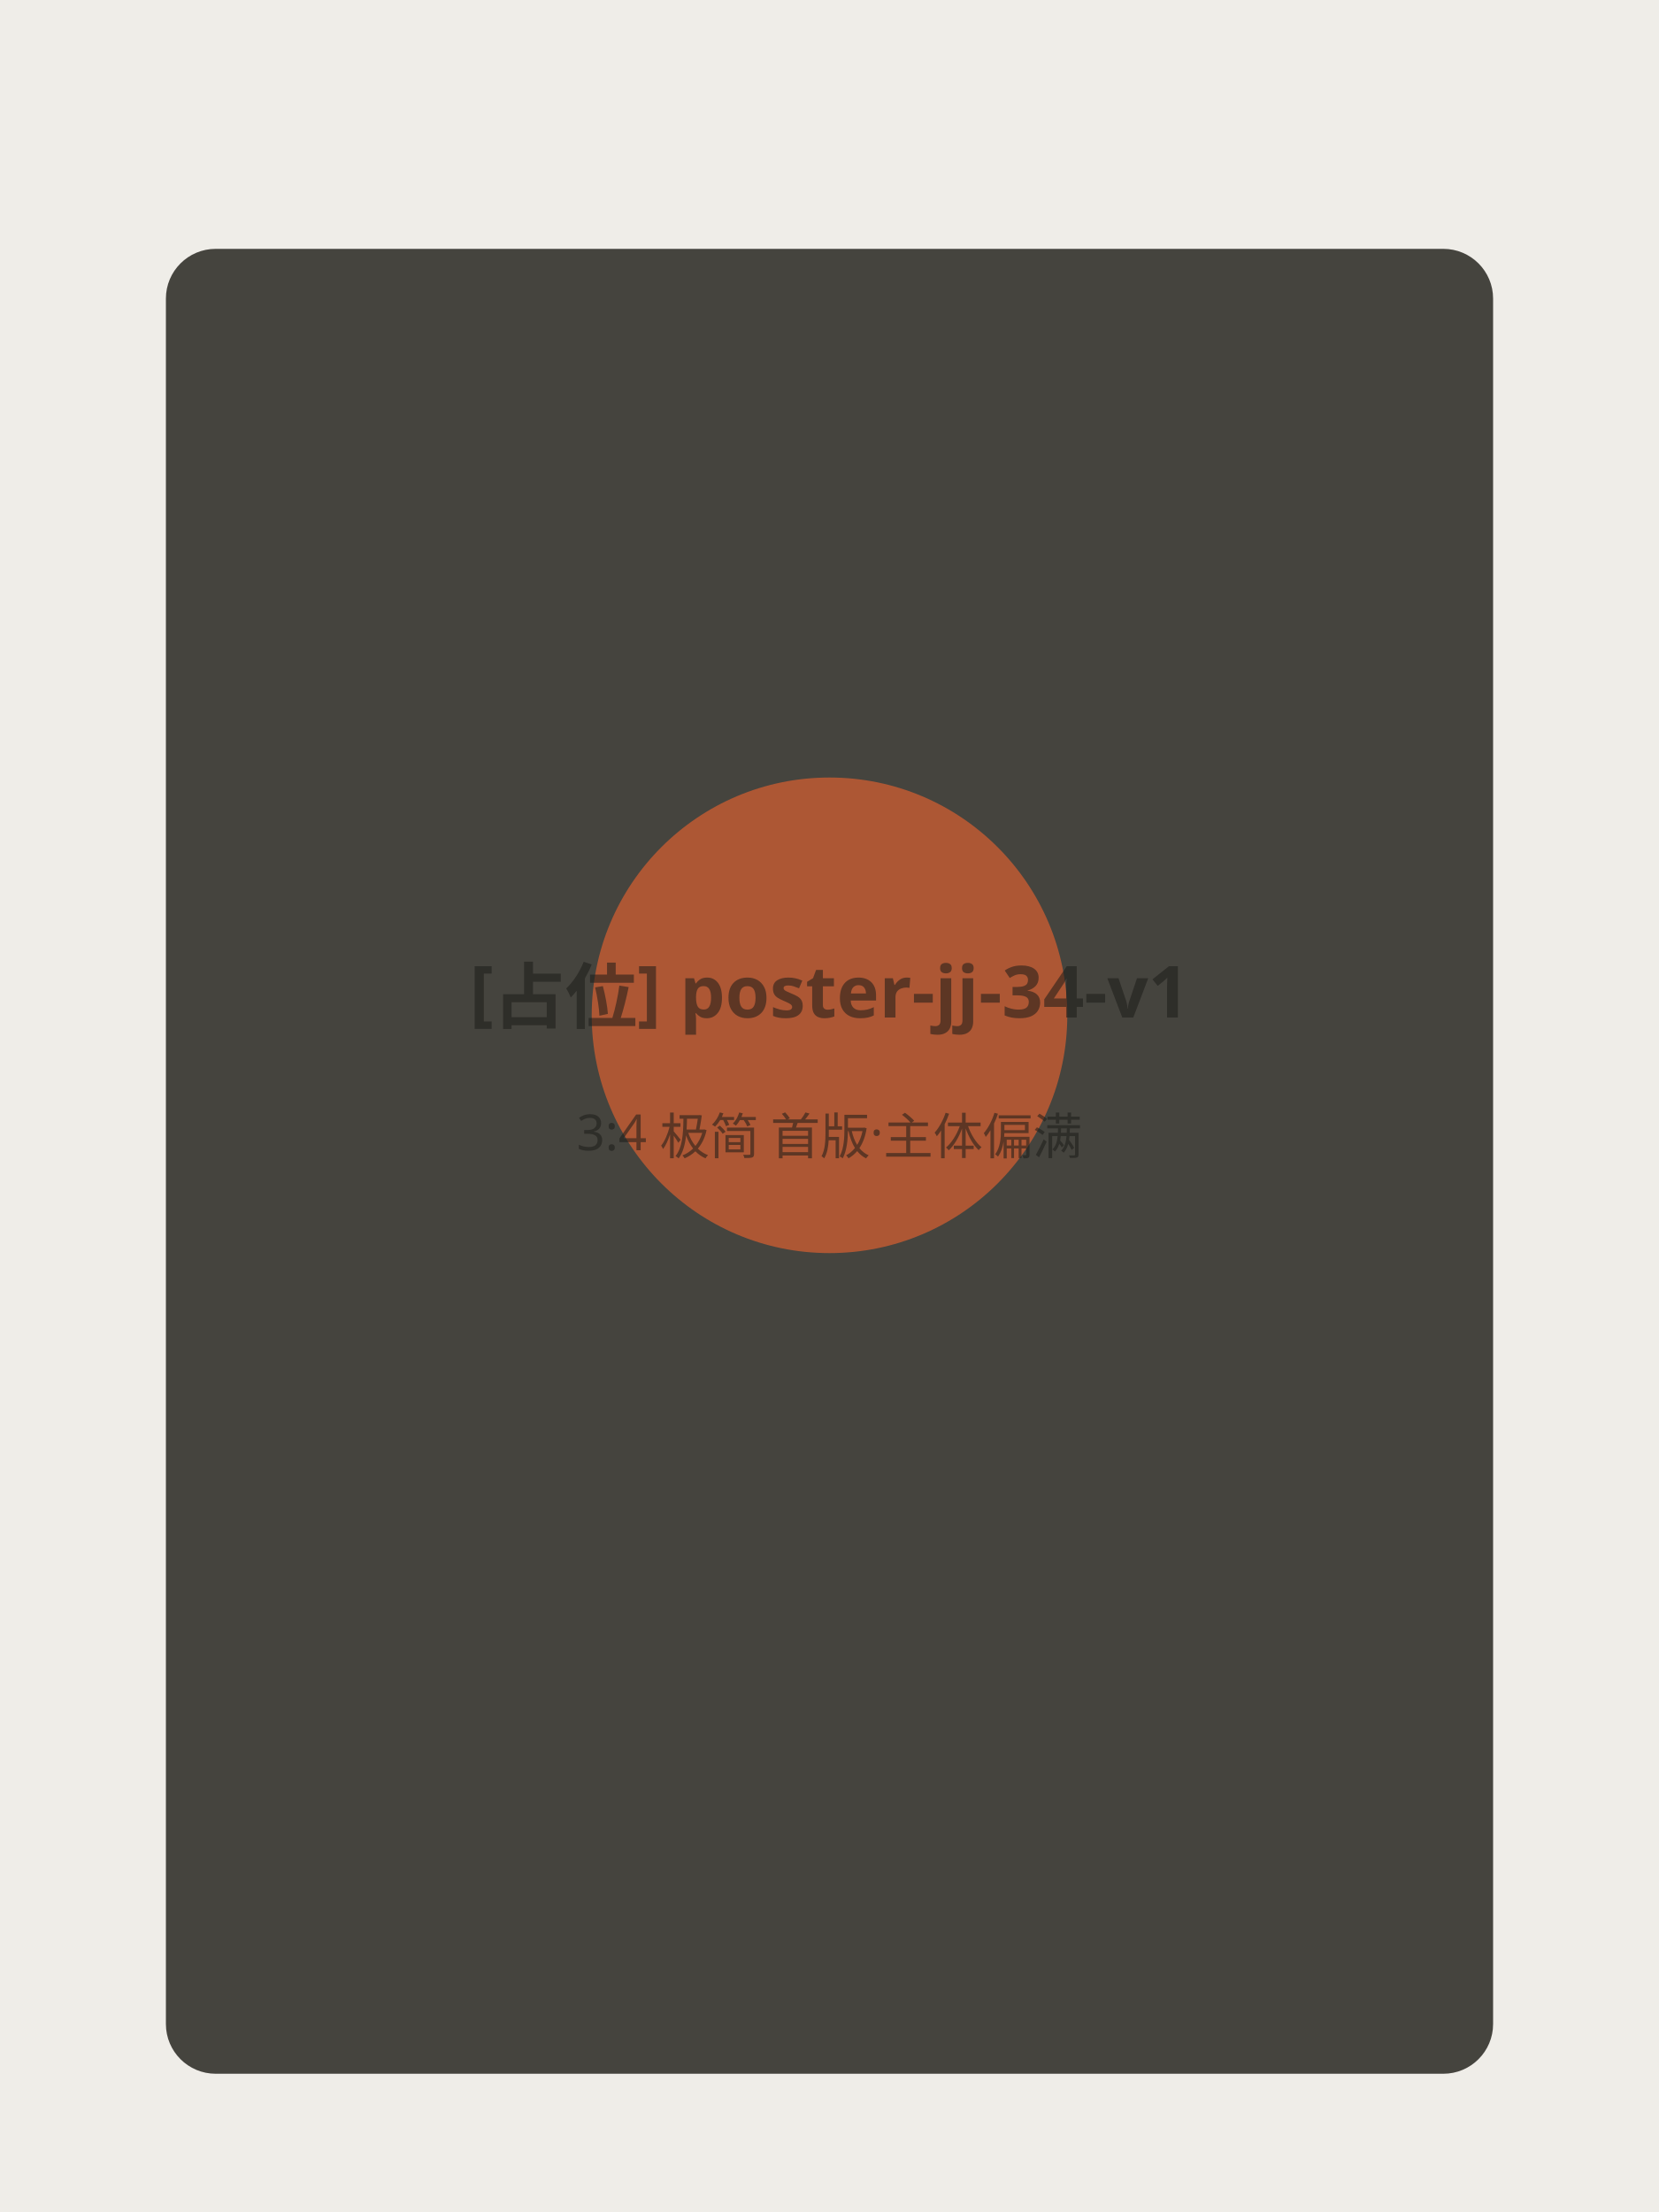
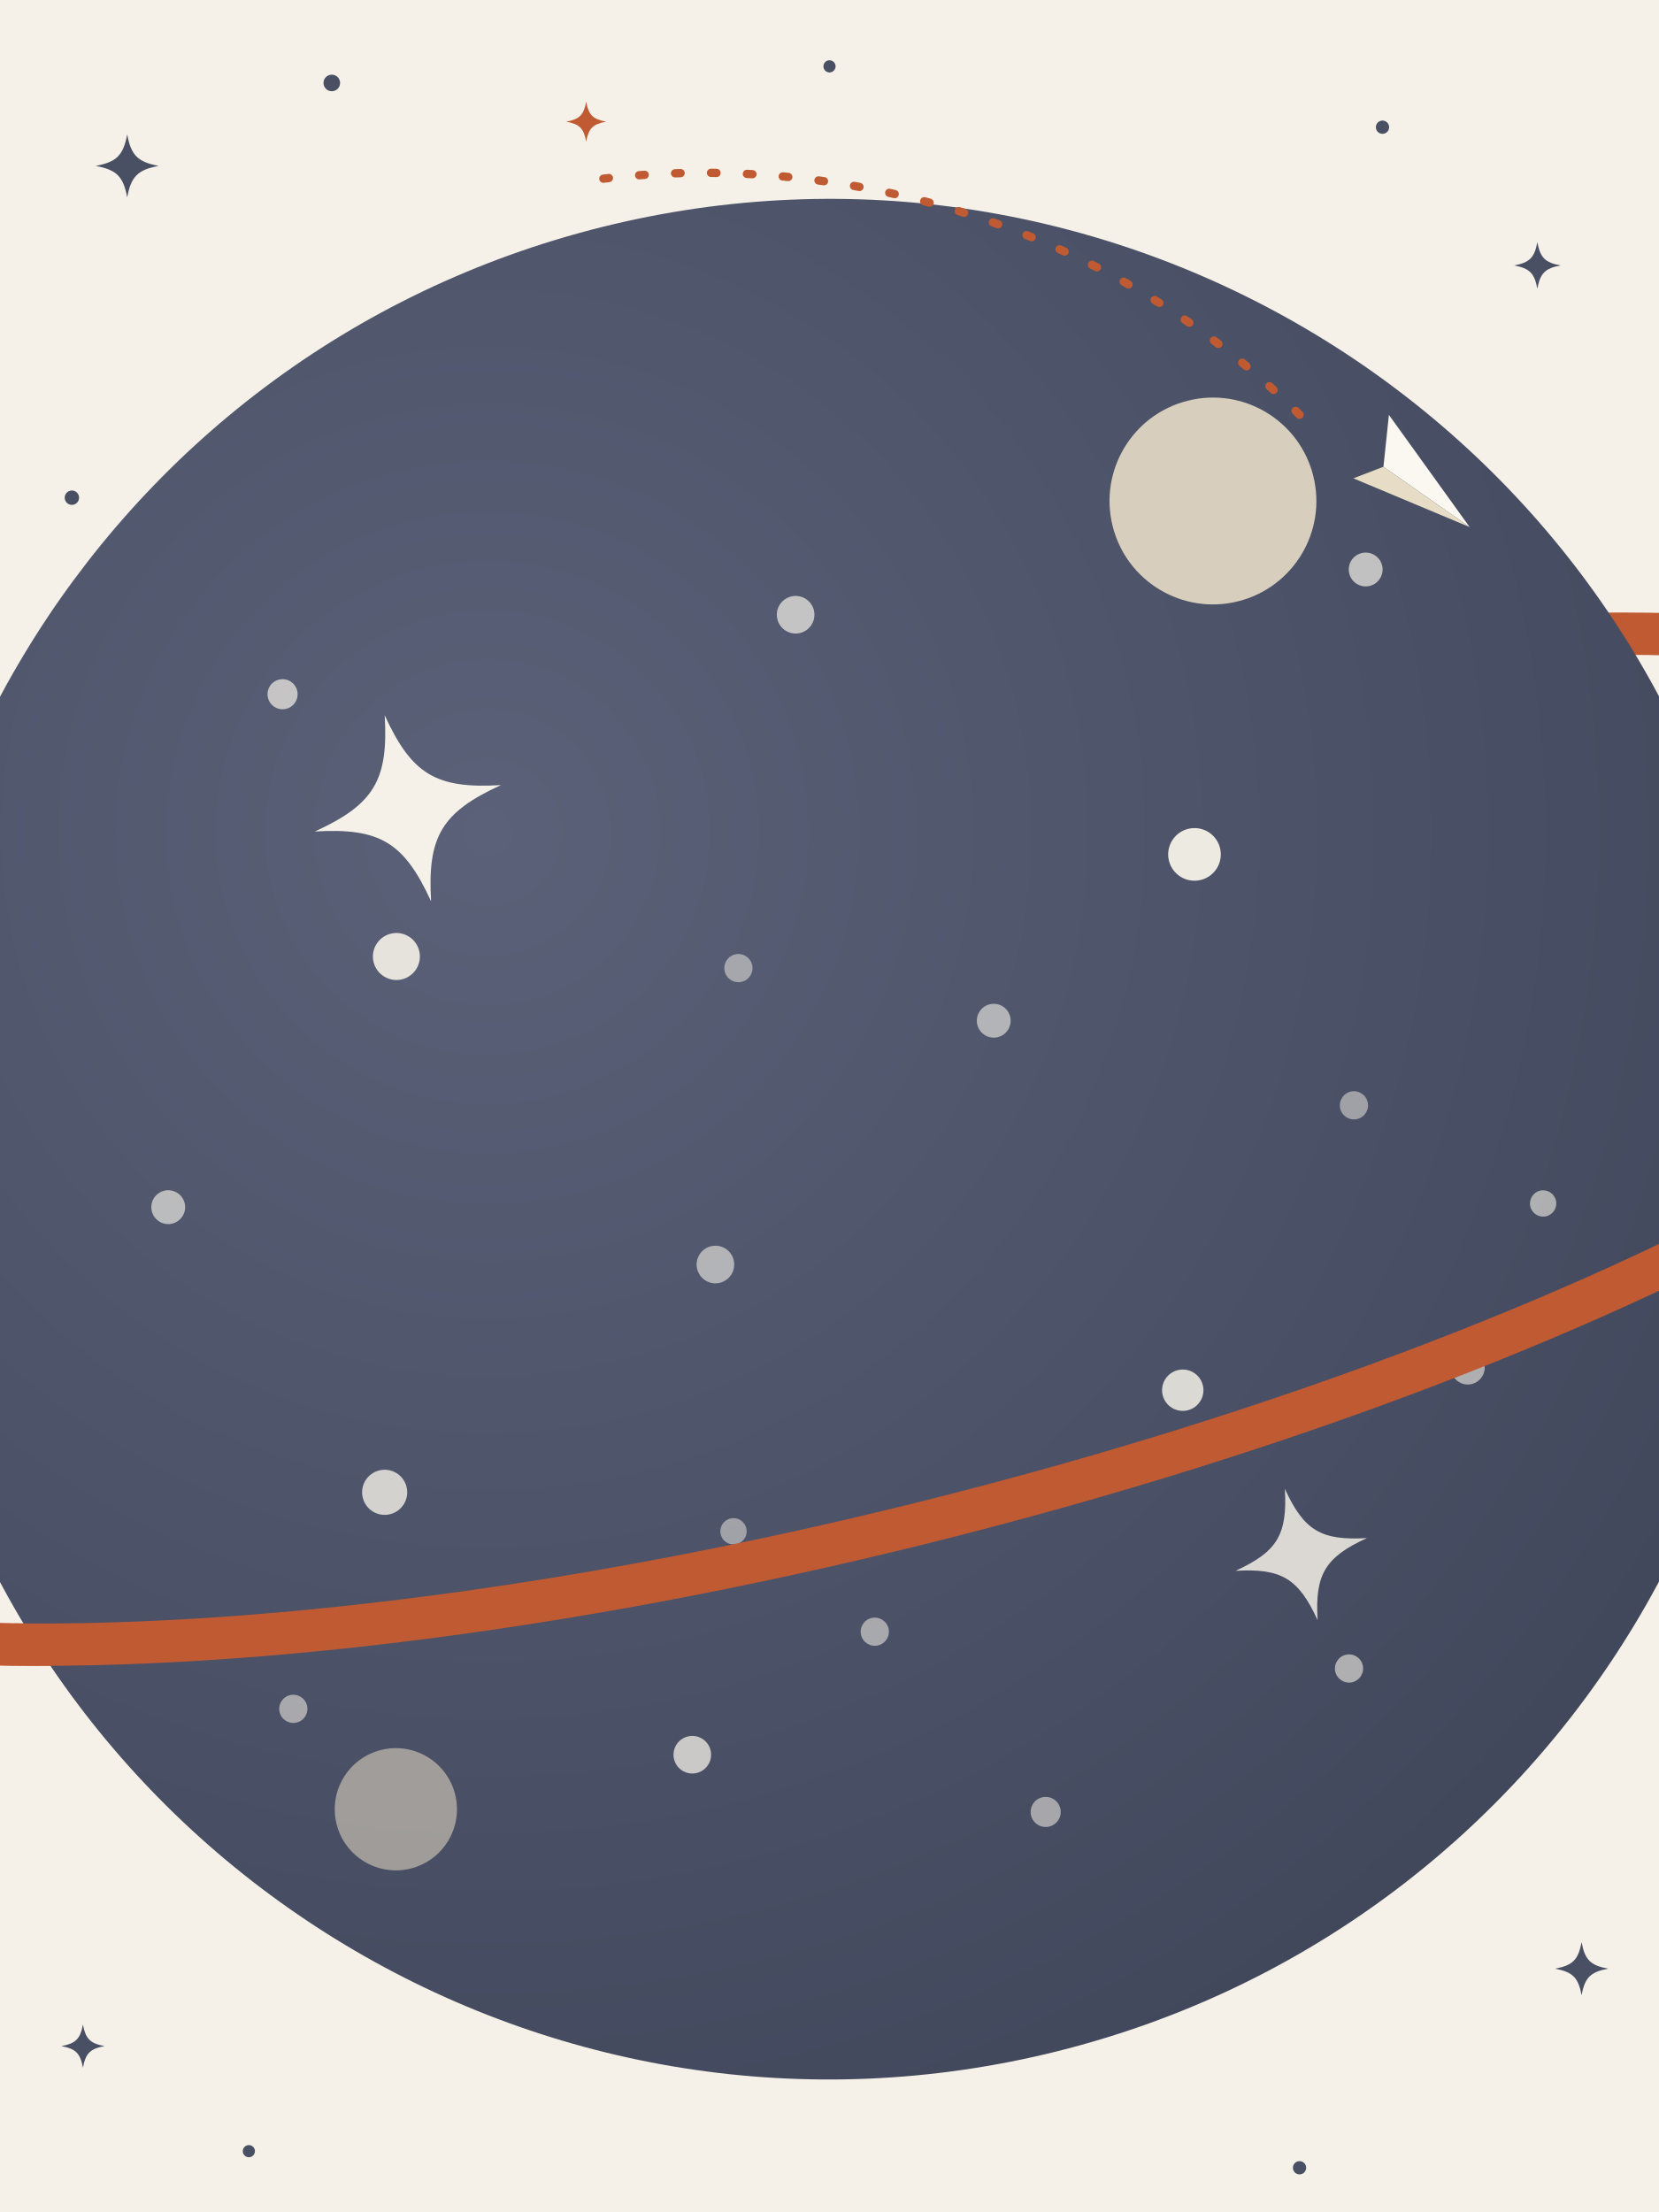
<svg xmlns="http://www.w3.org/2000/svg" width="600" height="800" viewBox="0 0 600 800">
-   <rect width="600" height="800" fill="#EFEDE8" />
-   <rect x="60" y="90" width="480" height="660" rx="18" fill="#2F2D28" opacity="0.88" />
-   <circle cx="300" cy="367.2" r="86" fill="#C05A32" opacity="0.85" />
-   <g font-family="sans-serif" text-anchor="middle" fill="#1C1B18" opacity="0.55">
-     <text x="50%" y="46%" font-size="26" font-weight="bold">[占位] poster-jj-34-v1</text>
-     <text x="50%" y="52%" font-size="18">3:4 极简 首版·主体偏满</text>
+   <defs>
+     <radialGradient id="pg1" cx="0.36" cy="0.3" r="1.05">
+       <stop offset="0" stop-color="#5A6178" />
+       <stop offset="0.55" stop-color="#474D62" />
+       <stop offset="1" stop-color="#383E50" />
+     </radialGradient>
+     <clipPath id="ringFront1">
+       <rect x="-170" y="0" width="340" height="70" />
+     </clipPath>
+   </defs>
+   <rect width="600" height="800" fill="#F5F1E8" />
+   <g fill="#4A5064">
+     <path transform="translate(46,60) scale(0.95)" d="M0,-12 C1.5,-4 4,-1.5 12,0 C4,1.5 1.5,4 0,12 C-1.5,4 -4,1.5 -12,0 C-4,-1.5 -1.5,-4 0,-12 Z" />
+     <path transform="translate(556,96) scale(0.7)" d="M0,-12 C1.5,-4 4,-1.5 12,0 C4,1.5 1.5,4 0,12 C-1.5,4 -4,1.5 -12,0 C-4,-1.5 -1.5,-4 0,-12 Z" />
+     <path transform="translate(30,740) scale(0.65)" d="M0,-12 C1.5,-4 4,-1.5 12,0 C4,1.5 1.5,4 0,12 C-1.5,4 -4,1.5 -12,0 C-4,-1.5 -1.5,-4 0,-12 Z" />
+     <path transform="translate(572,712) scale(0.8)" d="M0,-12 C1.5,-4 4,-1.5 12,0 C4,1.5 1.5,4 0,12 C-1.5,4 -4,1.5 -12,0 C-4,-1.5 -1.5,-4 0,-12 Z" />
+     <circle cx="120" cy="30" r="3" />
+     <circle cx="500" cy="46" r="2.4" />
+     <circle cx="26" cy="180" r="2.6" />
+     <circle cx="580" cy="300" r="2.4" />
+     <circle cx="18" cy="560" r="2.4" />
+     <circle cx="586" cy="560" r="2.6" />
+     <circle cx="300" cy="24" r="2.2" />
+     <circle cx="90" cy="778" r="2.2" />
+     <circle cx="470" cy="784" r="2.4" />
+   </g>
+   <path transform="translate(212,44) scale(0.6)" fill="#C05A32" d="M0,-12 C1.5,-4 4,-1.5 12,0 C4,1.5 1.5,4 0,12 C-1.5,4 -4,1.5 -12,0 C-4,-1.5 -1.5,-4 0,-12 Z" />
+   <g transform="translate(300,412) rotate(-14) scale(3.4)">
+     <ellipse rx="145" ry="42" fill="none" stroke="#C05A32" stroke-width="4.5" />
+     <circle r="100" fill="url(#pg1)" />
+     <g fill="#F5F1E8">
+       <circle cx="-40" cy="-30" r="2.5" opacity="0.9" />
+       <circle cx="10" cy="-55" r="2" opacity="0.7" />
+       <circle cx="45" cy="-20" r="2.8" opacity="0.95" />
+       <circle cx="-15" cy="10" r="2" opacity="0.6" />
+       <circle cx="30" cy="35" r="2.2" opacity="0.85" />
+       <circle cx="-55" cy="25" r="2.4" opacity="0.8" />
+       <circle cx="60" cy="40" r="1.8" opacity="0.6" />
+       <circle cx="-30" cy="60" r="2" opacity="0.75" />
+       <circle cx="5" cy="75" r="1.6" opacity="0.55" />
+       <circle cx="70" cy="-45" r="1.8" opacity="0.7" />
+       <circle cx="-70" cy="-10" r="1.8" opacity="0.65" />
+       <circle cx="-5" cy="-20" r="1.5" opacity="0.5" />
+       <circle cx="40" cy="68" r="1.5" opacity="0.6" />
+       <circle cx="-45" cy="-60" r="1.6" opacity="0.7" />
+       <circle cx="20" cy="-8" r="1.8" opacity="0.6" />
+       <circle cx="-70" cy="45" r="1.5" opacity="0.55" />
+       <circle cx="55" cy="10" r="1.5" opacity="0.5" />
+       <circle cx="-20" cy="38" r="1.4" opacity="0.5" />
+       <circle cx="72" cy="25" r="1.4" opacity="0.6" />
+       <circle cx="-8" cy="52" r="1.5" opacity="0.55" />
+       <path transform="translate(-35,-45) scale(0.85)" d="M0,-12 C1.5,-4 4,-1.5 12,0 C4,1.5 1.5,4 0,12 C-1.5,4 -4,1.5 -12,0 C-4,-1.5 -1.5,-4 0,-12 Z" />
+       <path transform="translate(38,55) scale(0.6)" opacity="0.85" d="M0,-12 C1.5,-4 4,-1.5 12,0 C4,1.5 1.5,4 0,12 C-1.5,4 -4,1.5 -12,0 C-4,-1.5 -1.5,-4 0,-12 Z" />
+     </g>
+     <circle cx="56" cy="-56" r="11" fill="#E7DCC6" opacity="0.9" />
+     <circle cx="-62" cy="58" r="6.5" fill="#E7DCC6" opacity="0.55" />
+     <g clip-path="url(#ringFront1)">
+       <ellipse rx="145" ry="42" fill="none" stroke="#C05A32" stroke-width="4.5" />
+     </g>
+   </g>
+   <path d="M470,150 C400,80 300,52 208,66" fill="none" stroke="#C05A32" stroke-width="3" stroke-linecap="round" stroke-dasharray="2 11" />
+   <g transform="translate(500,166) rotate(38)">
+     <path d="M40,0 L-8,-14 L2,2 Z" fill="#FBF8F1" />
+     <path d="M40,0 L2,2 L-4,12 Z" fill="#E7DCC6" />
  </g>
</svg>
